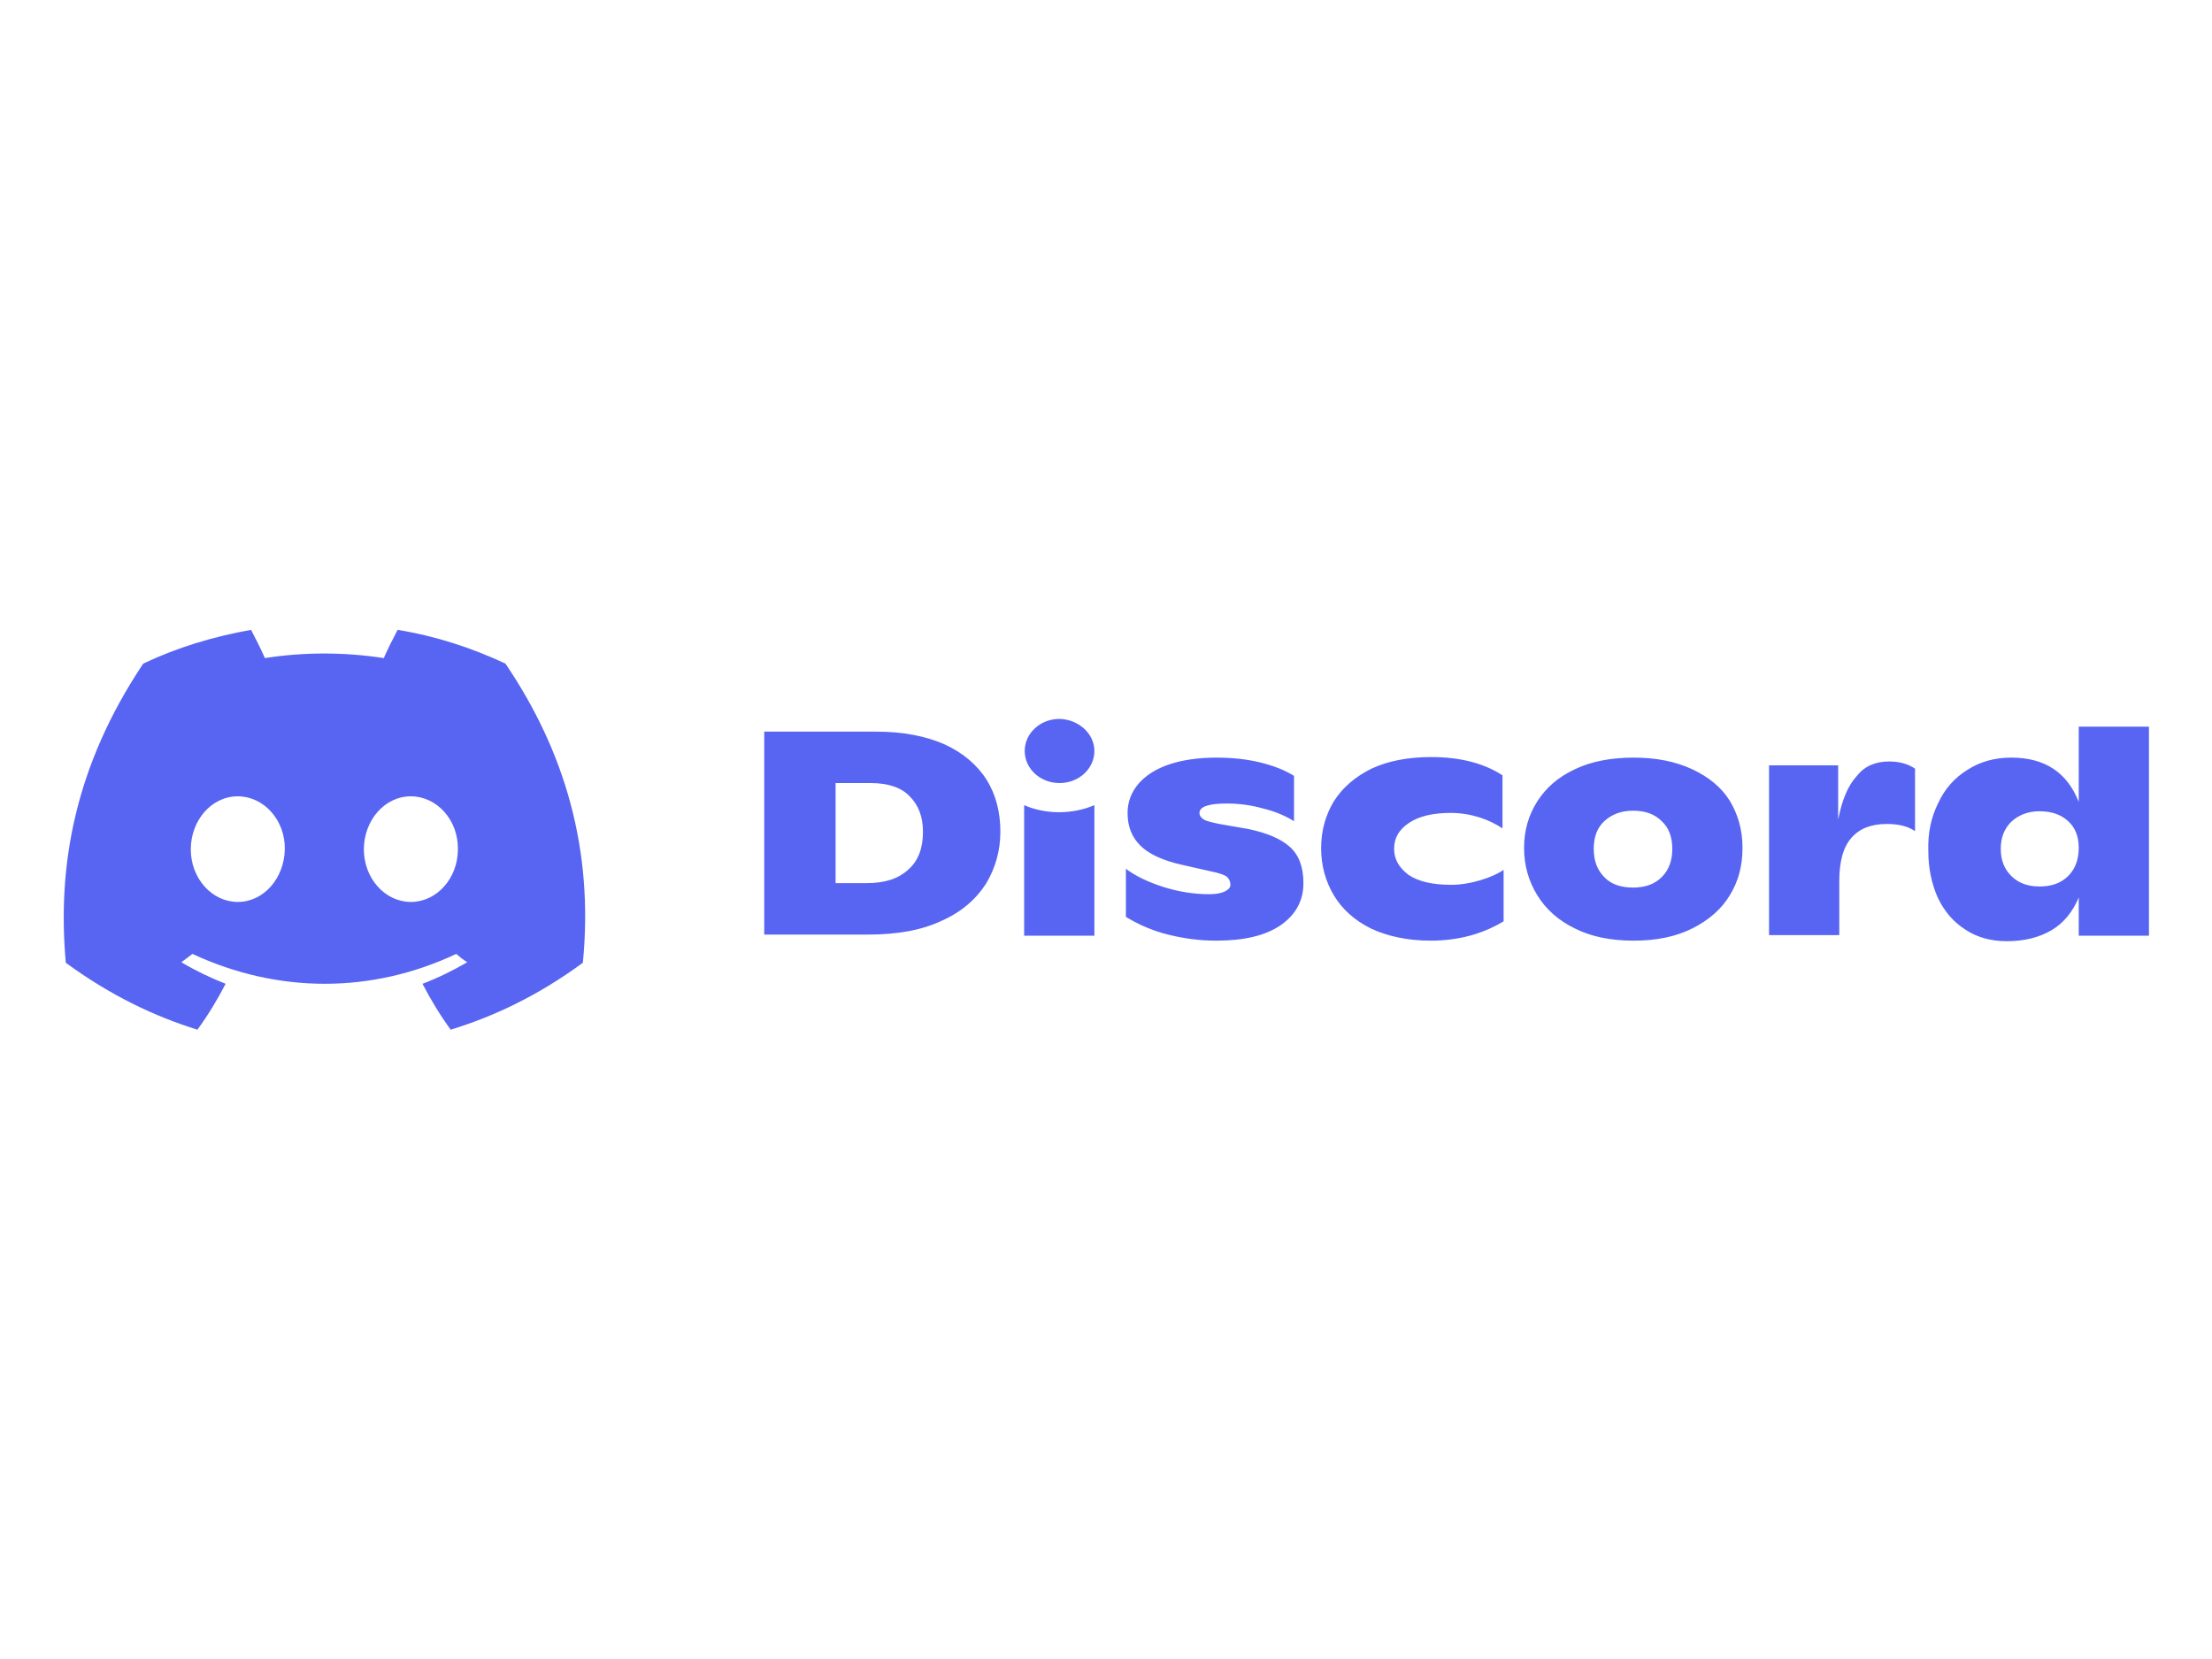
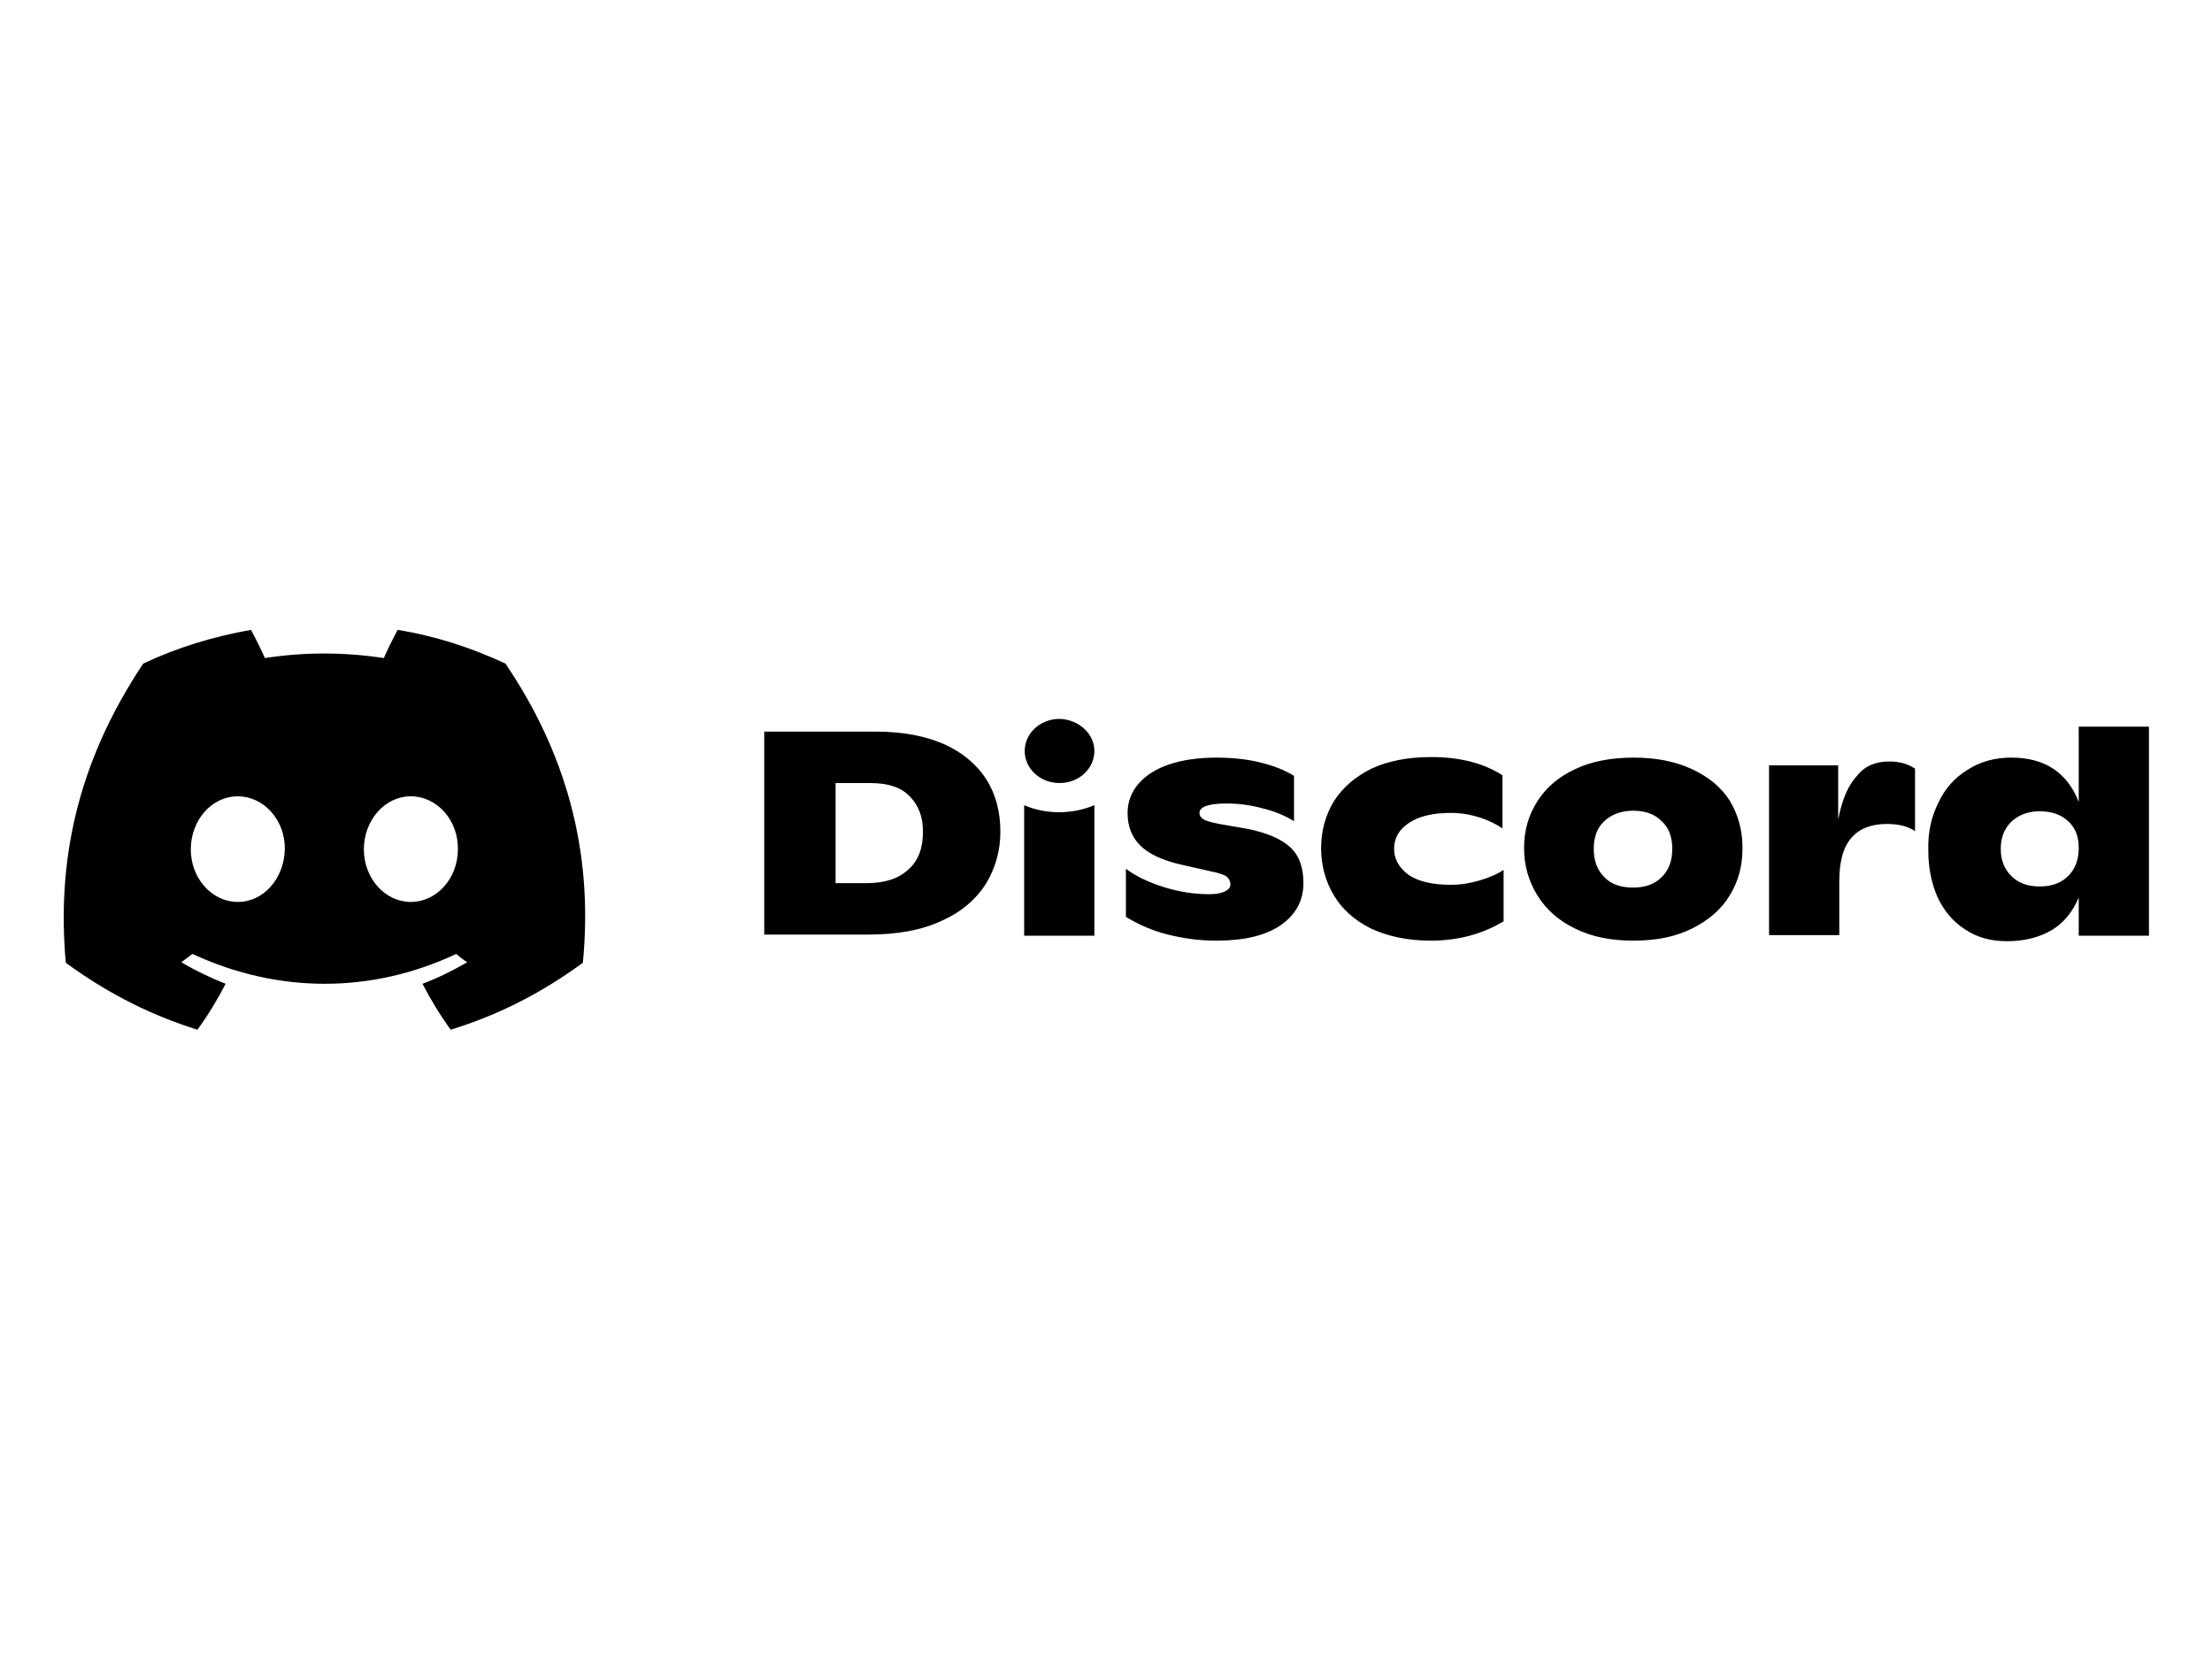
<svg xmlns="http://www.w3.org/2000/svg" version="1.1" id="svg8" x="0px" y="0px" viewBox="0 0 400 300" style="enable-background:new 0 0 400 300;" xml:space="preserve">
  <style type="text/css">
	.st0{fill:#5865F2;}
</style>
-   <path class="st0" d="M71.9,113.9c-0.8,1.5-1.8,3.5-2.5,5.1c-7.2-1.1-14.4-1.1-21.5,0c-0.7-1.6-1.7-3.6-2.5-5.1  c-6.8,1.2-13.4,3.2-19.5,6.1c-12.3,18.4-15.6,36.4-14,54.1c8.2,6,16.1,9.7,23.8,12.1c1.9-2.6,3.6-5.4,5.1-8.3  c-2.8-1.1-5.5-2.4-8-3.9c0.7-0.5,1.3-1,2-1.5c15.5,7.2,32.4,7.2,47.7,0c0.6,0.5,1.3,1.1,2,1.5c-2.6,1.5-5.2,2.8-8.1,3.9  c1.5,2.9,3.2,5.7,5.1,8.3c7.8-2.4,15.7-6.1,23.9-12.1c2-20.5-3.3-38.3-14-54.1C85.2,117.1,78.7,115,71.9,113.9z M43,163.1  c-4.7,0-8.5-4.3-8.5-9.5c0-5.2,3.7-9.6,8.5-9.6c4.7,0,8.6,4.3,8.5,9.6C51.4,158.8,47.7,163.1,43,163.1z M74.3,163.1  c-4.7,0-8.5-4.3-8.5-9.5c0-5.2,3.7-9.6,8.5-9.6c4.7,0,8.6,4.3,8.5,9.6C82.8,158.8,79,163.1,74.3,163.1z M170.8,134.6  c-3.4-1.5-7.5-2.3-12.4-2.3h-20.2V169h18.8c5.3,0,9.7-0.8,13.3-2.5c3.6-1.6,6.2-3.9,8-6.7c1.7-2.8,2.6-6,2.6-9.4  c0-3.5-0.8-6.7-2.5-9.4C176.7,138.3,174.1,136.1,170.8,134.6z M164.3,157.2c-1.8,1.7-4.3,2.5-7.6,2.5h-5.6v-18.1h6.3  c3.2,0,5.6,0.8,7.1,2.4c1.6,1.6,2.4,3.7,2.4,6.4C166.9,153.3,166.1,155.6,164.3,157.2z M233.2,153.1c1.7,1.5,2.5,3.7,2.5,6.6  c0,3.2-1.4,5.7-4.1,7.6c-2.8,1.9-6.6,2.8-11.7,2.8c-3,0-5.9-0.4-8.7-1.1h0c-2.8-0.7-5.3-1.8-7.6-3.2v-8.7c1.7,1.3,4,2.4,6.8,3.3  c2.9,0.9,5.6,1.3,8.3,1.3c1.2,0,2.2-0.2,2.8-0.5c0.6-0.3,1-0.7,1-1.2c0-0.5-0.2-1-0.5-1.3c-0.3-0.4-1-0.6-2-0.9l-6.2-1.4  c-3.6-0.8-6.1-2-7.6-3.5c-1.5-1.5-2.3-3.4-2.3-5.9c0-2,0.7-3.8,2-5.3c1.3-1.5,3.2-2.7,5.6-3.5c2.4-0.8,5.3-1.2,8.5-1.2  c2.9,0,5.6,0.3,8,0.9c2.4,0.6,4.4,1.4,6,2.4v8.2c-1.6-1-3.5-1.8-5.6-2.3c-2.1-0.6-4.3-0.9-6.6-0.9c-3.3,0-4.9,0.6-4.9,1.7  c0,0.5,0.3,0.9,0.8,1.2c0.5,0.3,1.4,0.5,2.8,0.8l5.2,0.9C229,150.6,231.5,151.6,233.2,153.1z M267.6,159.2c1.7-0.5,3.1-1.1,4.3-1.9  v9.3c-3.8,2.3-8.2,3.5-13.2,3.5c-4.2,0-7.8-0.8-10.8-2.2c-3-1.5-5.2-3.5-6.7-6c-1.5-2.5-2.3-5.4-2.3-8.5c0-3.2,0.8-6,2.3-8.5  c1.6-2.5,3.8-4.4,6.8-5.9c3-1.4,6.6-2.1,10.8-2.1c5.2,0,9.5,1.1,12.9,3.3v9.6c-1.2-0.8-2.6-1.5-4.2-2c-1.6-0.5-3.3-0.8-5.2-0.8  c-3.2,0-5.7,0.6-7.5,1.8c-1.8,1.2-2.7,2.7-2.7,4.7c0,1.9,0.9,3.4,2.6,4.7c1.8,1.2,4.3,1.8,7.7,1.8  C264.2,160,265.9,159.7,267.6,159.2z M306,139.1c-3-1.4-6.5-2.1-10.6-2.1c-4.1,0-7.7,0.7-10.6,2.1c-3,1.4-5.2,3.3-6.8,5.8  c-1.6,2.5-2.4,5.3-2.4,8.4c0,3.2,0.8,6,2.4,8.6c1.6,2.6,3.9,4.6,6.8,6c3,1.5,6.5,2.2,10.6,2.2c4.1,0,7.6-0.7,10.6-2.2  c3-1.5,5.3-3.5,6.8-6c1.6-2.6,2.3-5.4,2.3-8.6c0-3.2-0.8-6-2.3-8.5C311.3,142.4,309,140.5,306,139.1z M300.5,158.6  c-1.3,1.3-3,1.9-5.2,1.9c-2.2,0-4-0.6-5.2-1.9c-1.3-1.3-1.9-3-1.9-5.1s0.6-3.8,1.9-5c1.3-1.2,3-1.9,5.2-1.9c2.2,0,3.9,0.6,5.2,1.9  c1.3,1.2,1.9,2.9,1.9,5S301.8,157.3,300.5,158.6z M341.6,137.7c1.8,0,3.4,0.4,4.7,1.3v11.3c-1.3-0.9-3-1.3-5.1-1.3  c-2.8,0-4.9,0.8-6.4,2.5c-1.5,1.7-2.2,4.3-2.2,7.9v9.7h-12.7v-30.7h12.5v9.8c0.7-3.6,1.8-6.2,3.4-7.9  C337.2,138.5,339.2,137.7,341.6,137.7z M375.9,131.3V145c-2.1-5.3-6.1-8-12.2-8c-2.9,0-5.6,0.7-7.9,2.2c-2.3,1.4-4.1,3.4-5.3,6  c-1.3,2.6-1.9,5.4-1.8,8.7c0,3.1,0.6,5.9,1.7,8.4c1.2,2.5,2.8,4.4,5,5.8c2.1,1.4,4.6,2.1,7.5,2.1c3.2,0,5.9-0.7,8.1-2  c2.2-1.3,3.8-3.3,4.9-5.9v6.9h12.7v-37.8H375.9z M374,158.4c-1.3,1.3-3,1.9-5.2,1.9c-2.1,0-3.8-0.6-5.1-1.9  c-1.3-1.3-1.9-2.9-1.9-4.9c0-2,0.6-3.6,1.9-4.9c1.3-1.2,3-1.9,5.1-1.9c2.2,0,3.9,0.6,5.2,1.8c1.3,1.2,1.9,2.8,1.9,4.8  C375.9,155.4,375.3,157.1,374,158.4z M197.9,135.8c0,3.2-2.8,5.8-6.3,5.8c-3.5,0-6.3-2.6-6.3-5.8s2.8-5.8,6.3-5.8  C195.1,130.1,197.9,132.7,197.9,135.8z M197.9,145.6v23.6h-12.7v-23.6C189.1,147.3,193.9,147.3,197.9,145.6z" />
+   <path className="st0" d="M71.9,113.9c-0.8,1.5-1.8,3.5-2.5,5.1c-7.2-1.1-14.4-1.1-21.5,0c-0.7-1.6-1.7-3.6-2.5-5.1  c-6.8,1.2-13.4,3.2-19.5,6.1c-12.3,18.4-15.6,36.4-14,54.1c8.2,6,16.1,9.7,23.8,12.1c1.9-2.6,3.6-5.4,5.1-8.3  c-2.8-1.1-5.5-2.4-8-3.9c0.7-0.5,1.3-1,2-1.5c15.5,7.2,32.4,7.2,47.7,0c0.6,0.5,1.3,1.1,2,1.5c-2.6,1.5-5.2,2.8-8.1,3.9  c1.5,2.9,3.2,5.7,5.1,8.3c7.8-2.4,15.7-6.1,23.9-12.1c2-20.5-3.3-38.3-14-54.1C85.2,117.1,78.7,115,71.9,113.9z M43,163.1  c-4.7,0-8.5-4.3-8.5-9.5c0-5.2,3.7-9.6,8.5-9.6c4.7,0,8.6,4.3,8.5,9.6C51.4,158.8,47.7,163.1,43,163.1z M74.3,163.1  c-4.7,0-8.5-4.3-8.5-9.5c0-5.2,3.7-9.6,8.5-9.6c4.7,0,8.6,4.3,8.5,9.6C82.8,158.8,79,163.1,74.3,163.1z M170.8,134.6  c-3.4-1.5-7.5-2.3-12.4-2.3h-20.2V169h18.8c5.3,0,9.7-0.8,13.3-2.5c3.6-1.6,6.2-3.9,8-6.7c1.7-2.8,2.6-6,2.6-9.4  c0-3.5-0.8-6.7-2.5-9.4C176.7,138.3,174.1,136.1,170.8,134.6z M164.3,157.2c-1.8,1.7-4.3,2.5-7.6,2.5h-5.6v-18.1h6.3  c3.2,0,5.6,0.8,7.1,2.4c1.6,1.6,2.4,3.7,2.4,6.4C166.9,153.3,166.1,155.6,164.3,157.2z M233.2,153.1c1.7,1.5,2.5,3.7,2.5,6.6  c0,3.2-1.4,5.7-4.1,7.6c-2.8,1.9-6.6,2.8-11.7,2.8c-3,0-5.9-0.4-8.7-1.1h0c-2.8-0.7-5.3-1.8-7.6-3.2v-8.7c1.7,1.3,4,2.4,6.8,3.3  c2.9,0.9,5.6,1.3,8.3,1.3c1.2,0,2.2-0.2,2.8-0.5c0.6-0.3,1-0.7,1-1.2c0-0.5-0.2-1-0.5-1.3c-0.3-0.4-1-0.6-2-0.9l-6.2-1.4  c-3.6-0.8-6.1-2-7.6-3.5c-1.5-1.5-2.3-3.4-2.3-5.9c0-2,0.7-3.8,2-5.3c1.3-1.5,3.2-2.7,5.6-3.5c2.4-0.8,5.3-1.2,8.5-1.2  c2.9,0,5.6,0.3,8,0.9c2.4,0.6,4.4,1.4,6,2.4v8.2c-1.6-1-3.5-1.8-5.6-2.3c-2.1-0.6-4.3-0.9-6.6-0.9c-3.3,0-4.9,0.6-4.9,1.7  c0,0.5,0.3,0.9,0.8,1.2c0.5,0.3,1.4,0.5,2.8,0.8l5.2,0.9C229,150.6,231.5,151.6,233.2,153.1z M267.6,159.2c1.7-0.5,3.1-1.1,4.3-1.9  v9.3c-3.8,2.3-8.2,3.5-13.2,3.5c-4.2,0-7.8-0.8-10.8-2.2c-3-1.5-5.2-3.5-6.7-6c-1.5-2.5-2.3-5.4-2.3-8.5c0-3.2,0.8-6,2.3-8.5  c1.6-2.5,3.8-4.4,6.8-5.9c3-1.4,6.6-2.1,10.8-2.1c5.2,0,9.5,1.1,12.9,3.3v9.6c-1.2-0.8-2.6-1.5-4.2-2c-1.6-0.5-3.3-0.8-5.2-0.8  c-3.2,0-5.7,0.6-7.5,1.8c-1.8,1.2-2.7,2.7-2.7,4.7c0,1.9,0.9,3.4,2.6,4.7c1.8,1.2,4.3,1.8,7.7,1.8  C264.2,160,265.9,159.7,267.6,159.2z M306,139.1c-3-1.4-6.5-2.1-10.6-2.1c-4.1,0-7.7,0.7-10.6,2.1c-3,1.4-5.2,3.3-6.8,5.8  c-1.6,2.5-2.4,5.3-2.4,8.4c0,3.2,0.8,6,2.4,8.6c1.6,2.6,3.9,4.6,6.8,6c3,1.5,6.5,2.2,10.6,2.2c4.1,0,7.6-0.7,10.6-2.2  c3-1.5,5.3-3.5,6.8-6c1.6-2.6,2.3-5.4,2.3-8.6c0-3.2-0.8-6-2.3-8.5C311.3,142.4,309,140.5,306,139.1z M300.5,158.6  c-1.3,1.3-3,1.9-5.2,1.9c-2.2,0-4-0.6-5.2-1.9c-1.3-1.3-1.9-3-1.9-5.1s0.6-3.8,1.9-5c1.3-1.2,3-1.9,5.2-1.9c2.2,0,3.9,0.6,5.2,1.9  c1.3,1.2,1.9,2.9,1.9,5S301.8,157.3,300.5,158.6z M341.6,137.7c1.8,0,3.4,0.4,4.7,1.3v11.3c-1.3-0.9-3-1.3-5.1-1.3  c-2.8,0-4.9,0.8-6.4,2.5c-1.5,1.7-2.2,4.3-2.2,7.9v9.7h-12.7v-30.7h12.5v9.8c0.7-3.6,1.8-6.2,3.4-7.9  C337.2,138.5,339.2,137.7,341.6,137.7z M375.9,131.3V145c-2.1-5.3-6.1-8-12.2-8c-2.9,0-5.6,0.7-7.9,2.2c-2.3,1.4-4.1,3.4-5.3,6  c-1.3,2.6-1.9,5.4-1.8,8.7c0,3.1,0.6,5.9,1.7,8.4c1.2,2.5,2.8,4.4,5,5.8c2.1,1.4,4.6,2.1,7.5,2.1c3.2,0,5.9-0.7,8.1-2  c2.2-1.3,3.8-3.3,4.9-5.9v6.9h12.7v-37.8H375.9z M374,158.4c-1.3,1.3-3,1.9-5.2,1.9c-2.1,0-3.8-0.6-5.1-1.9  c-1.3-1.3-1.9-2.9-1.9-4.9c0-2,0.6-3.6,1.9-4.9c1.3-1.2,3-1.9,5.1-1.9c2.2,0,3.9,0.6,5.2,1.8c1.3,1.2,1.9,2.8,1.9,4.8  C375.9,155.4,375.3,157.1,374,158.4z M197.9,135.8c0,3.2-2.8,5.8-6.3,5.8c-3.5,0-6.3-2.6-6.3-5.8s2.8-5.8,6.3-5.8  C195.1,130.1,197.9,132.7,197.9,135.8z M197.9,145.6v23.6h-12.7v-23.6C189.1,147.3,193.9,147.3,197.9,145.6z" />
</svg>
